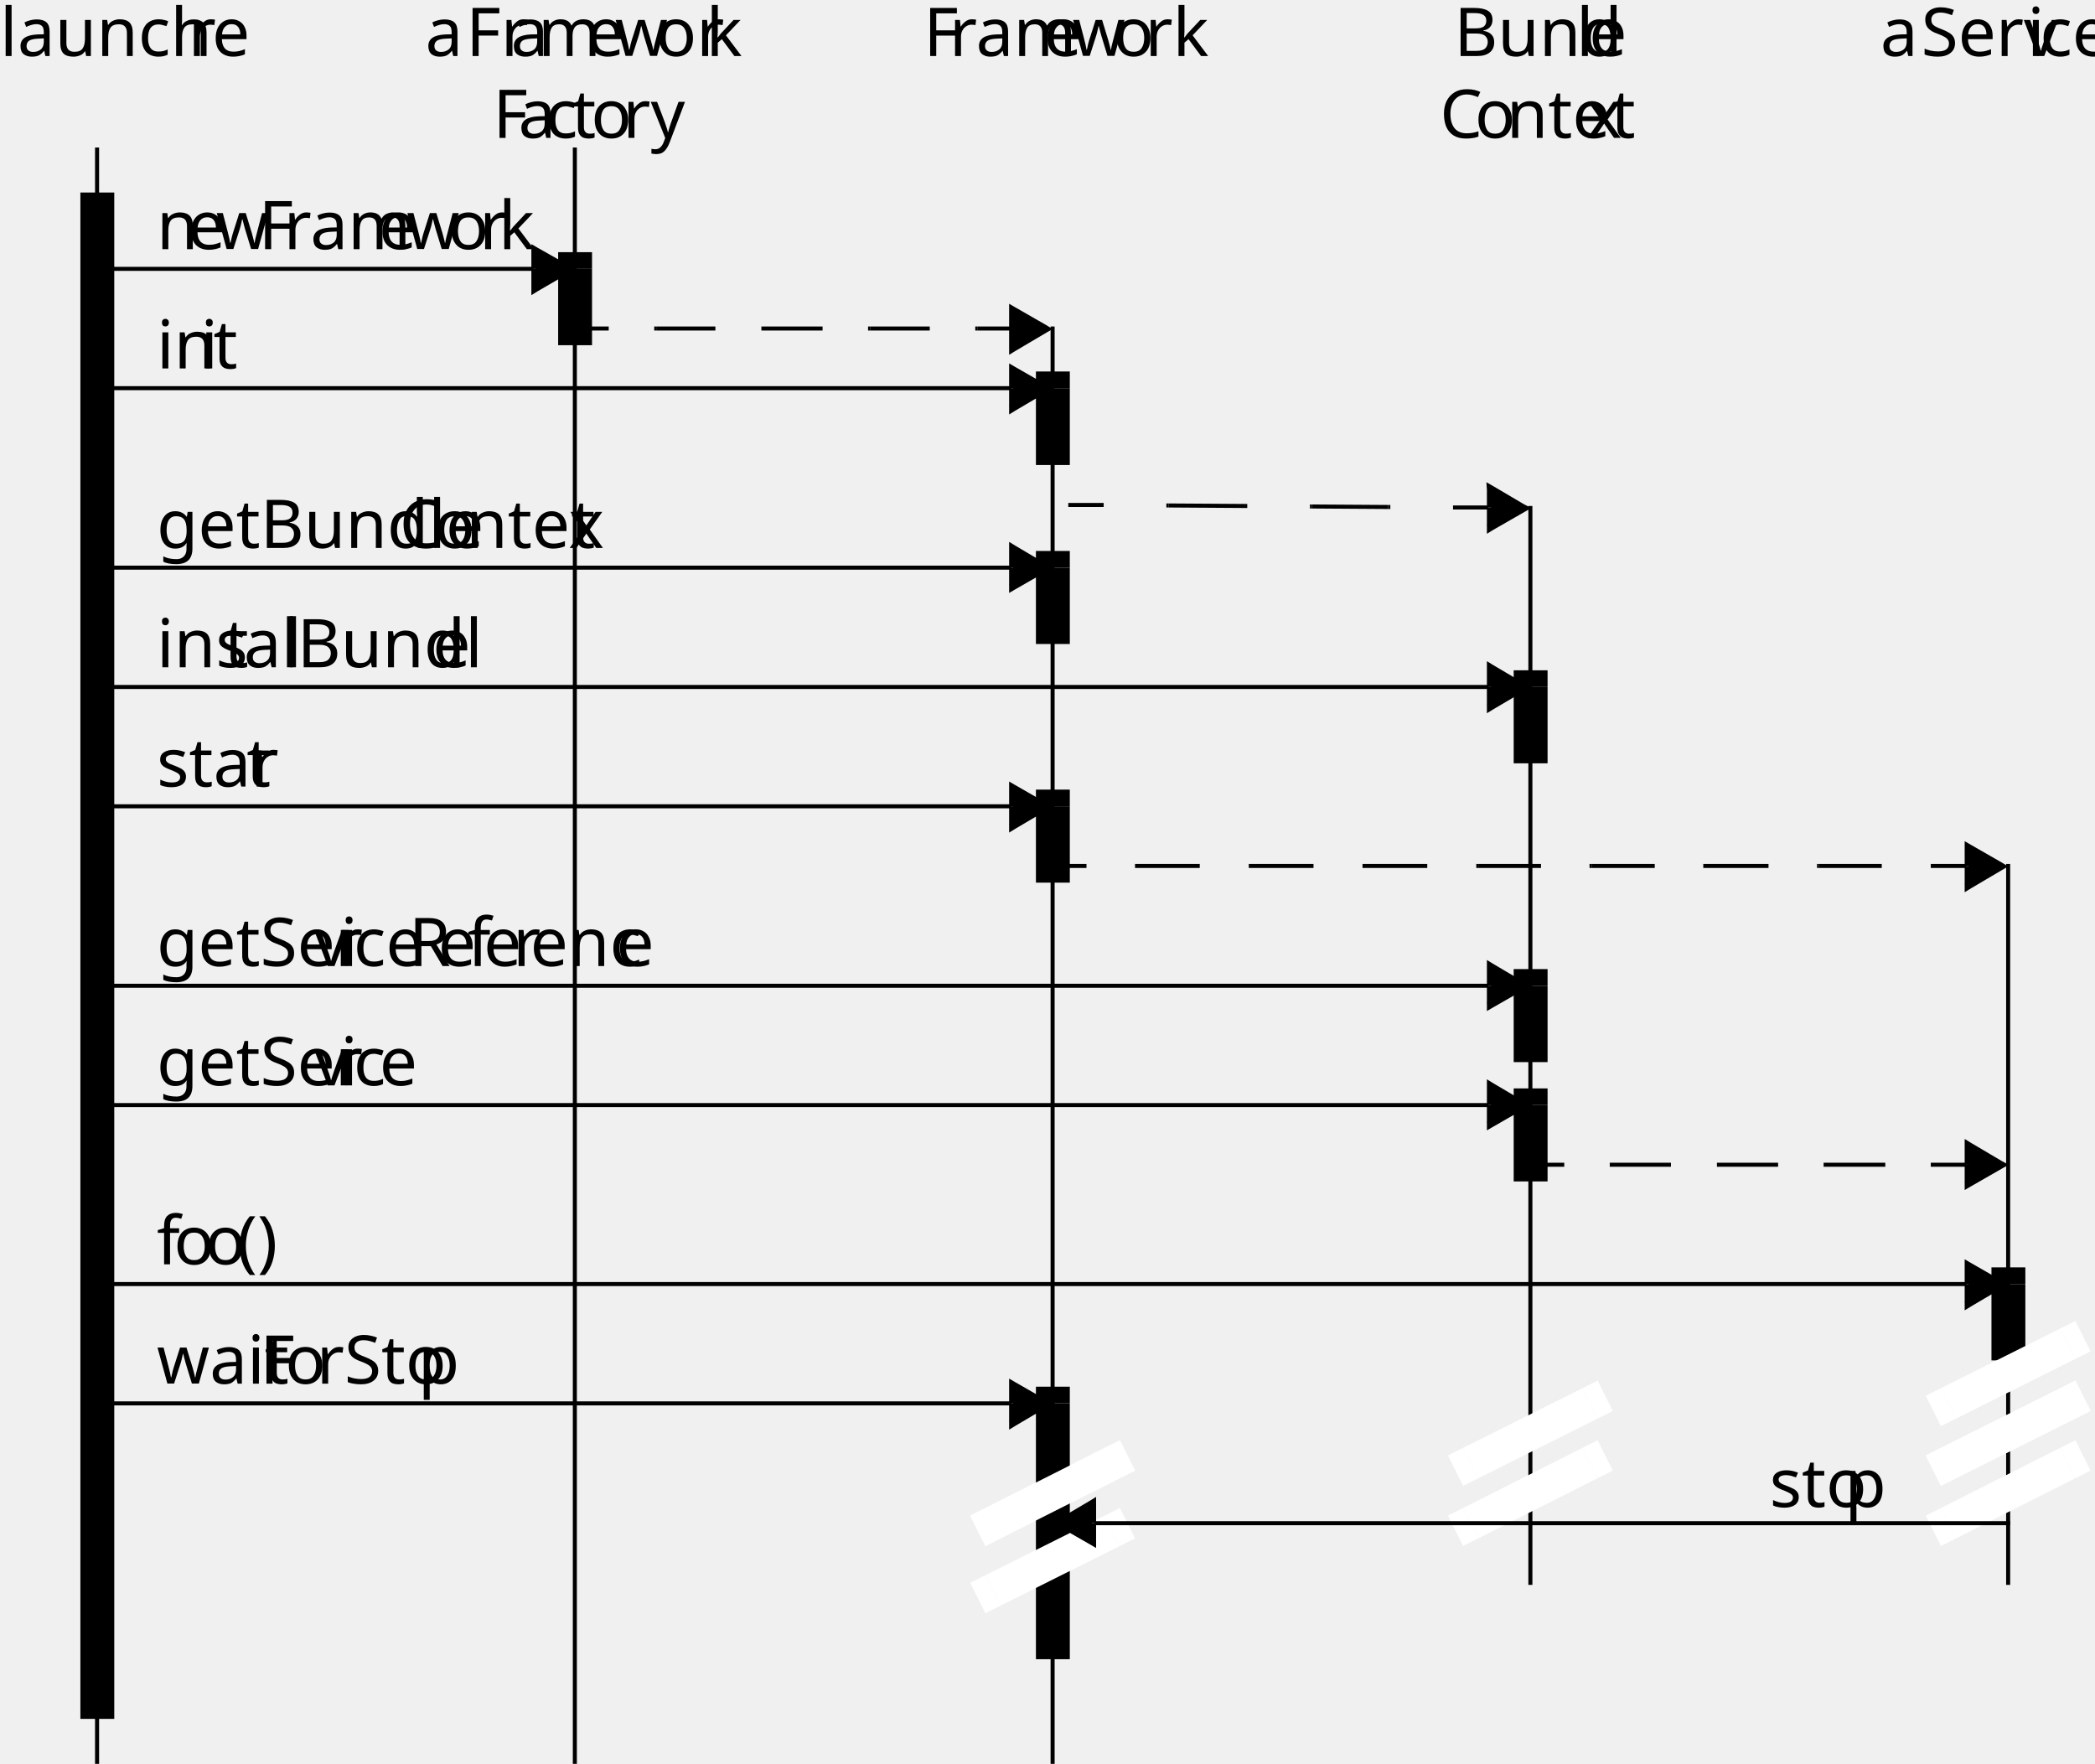
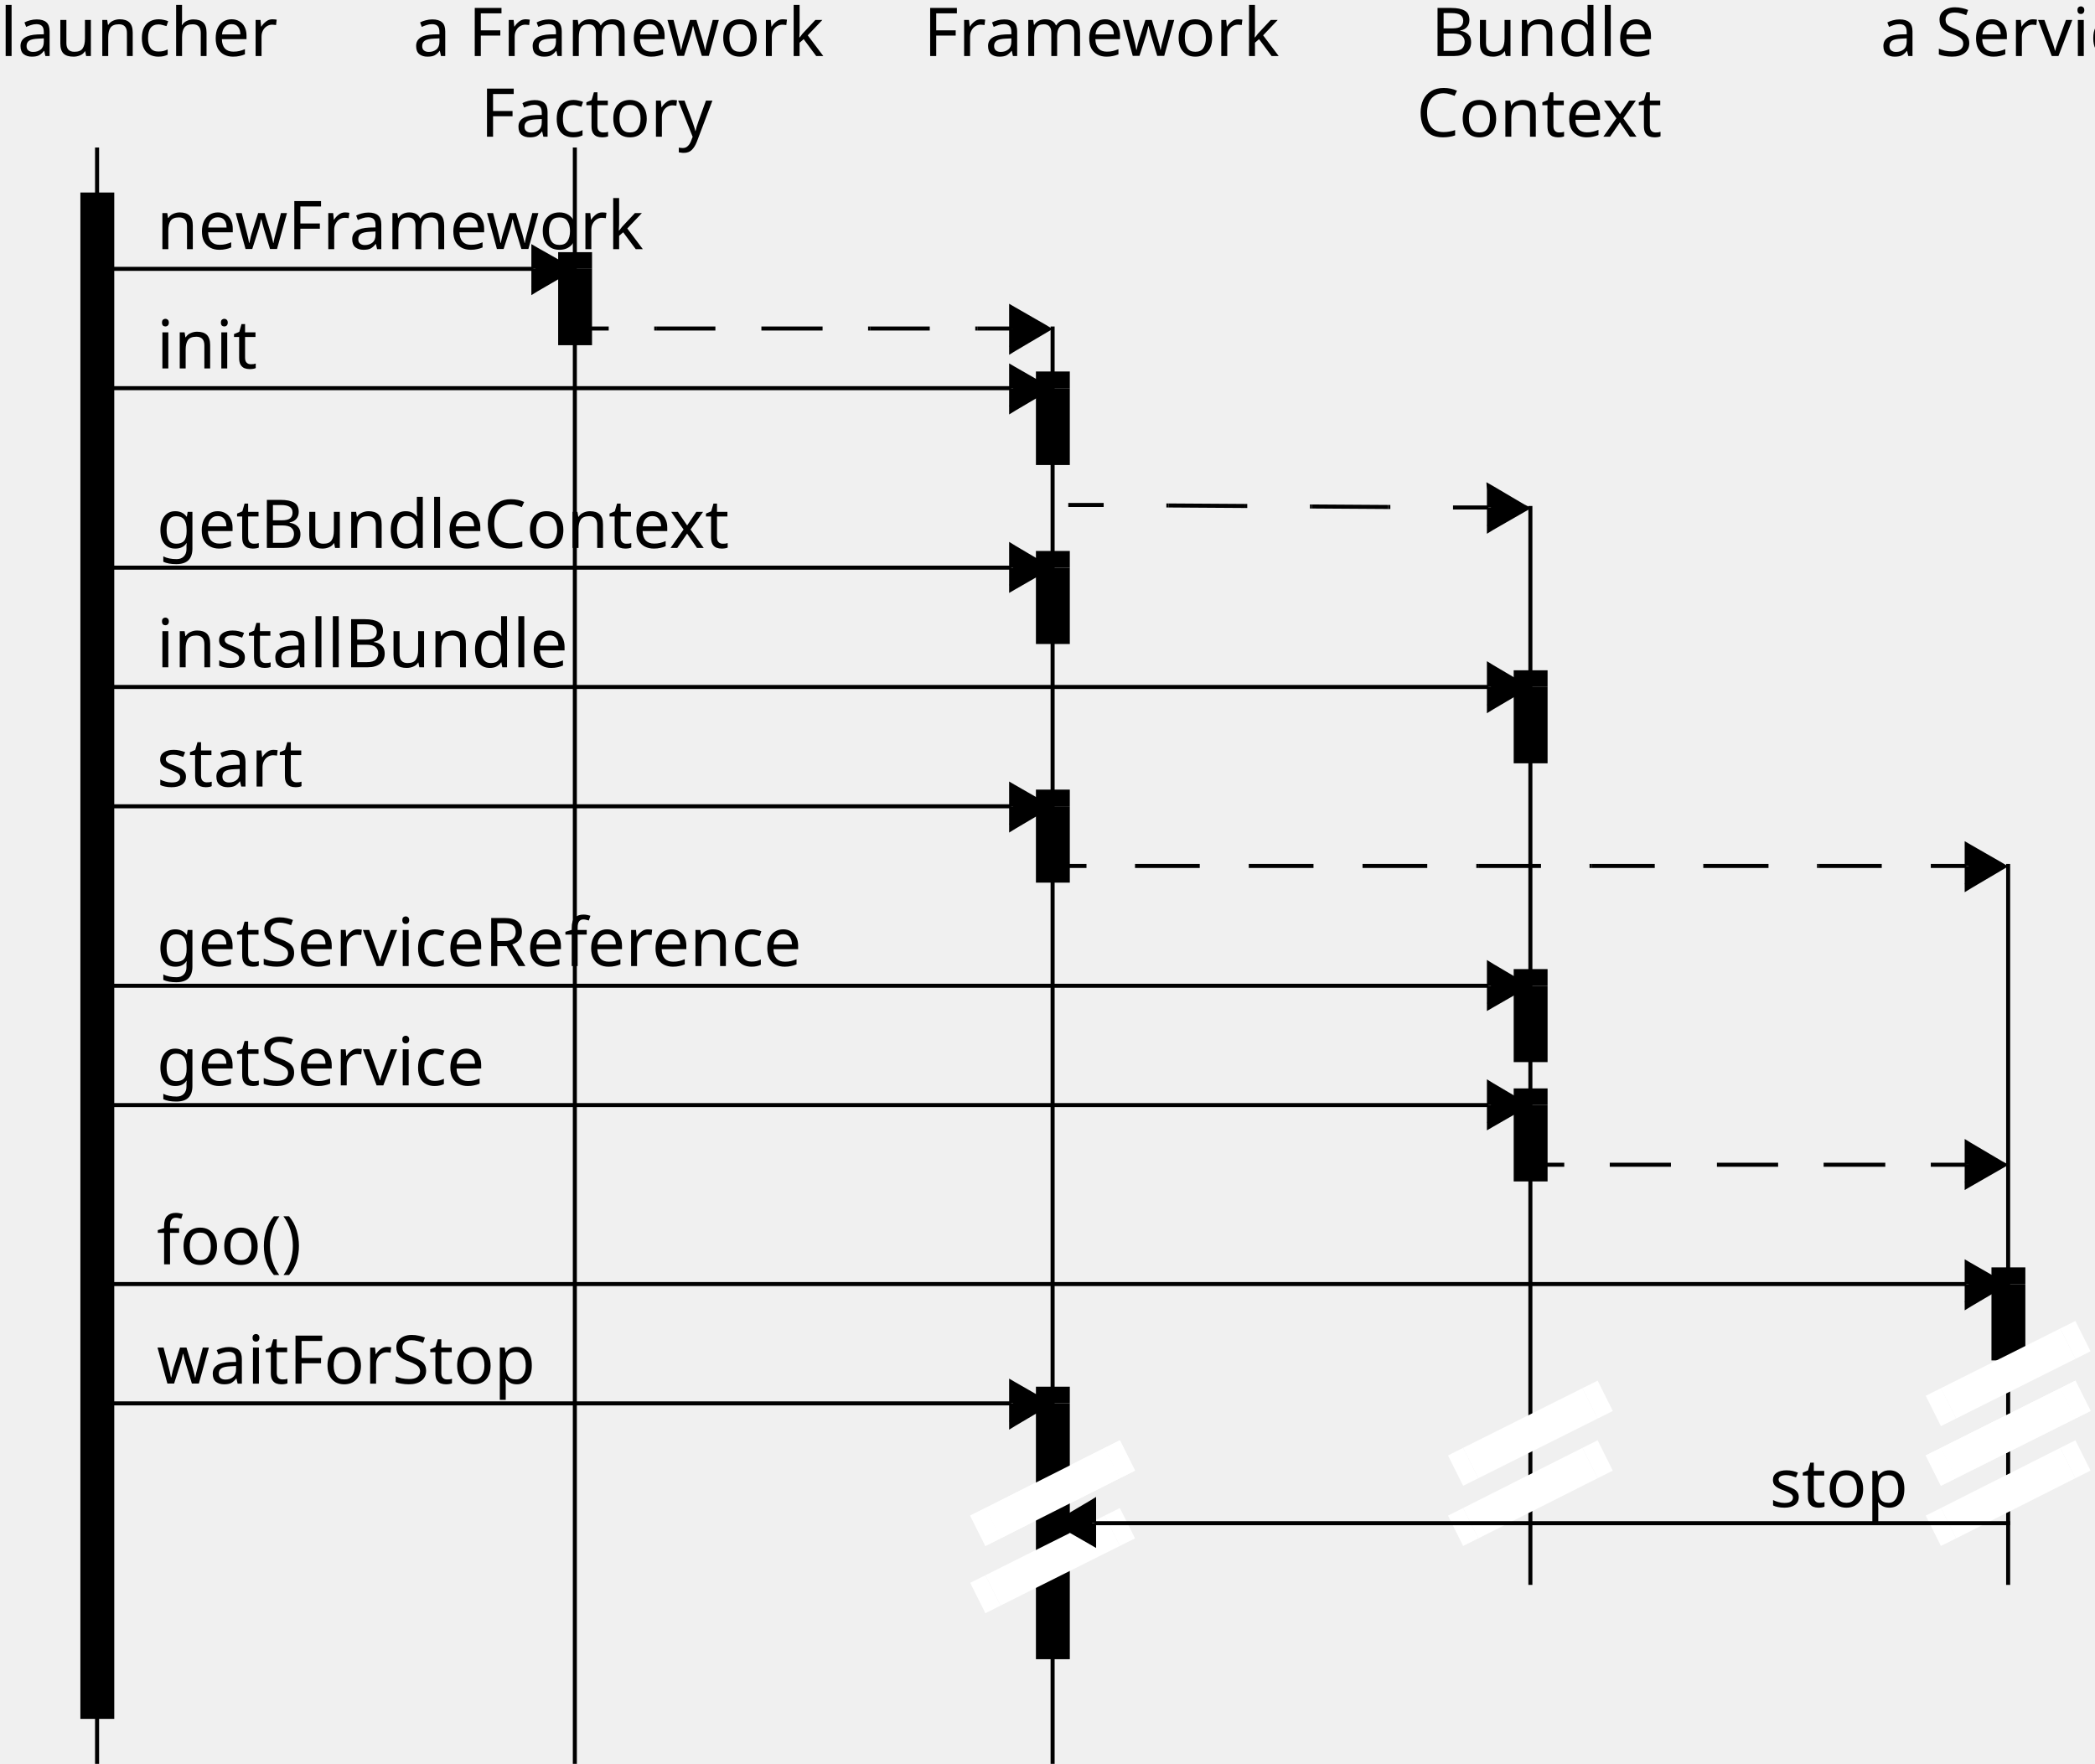
- <svg xmlns="http://www.w3.org/2000/svg" version="1.1" id="Layer_1" x="0px" y="0px" width="248.627px" height="209.327px" viewBox="0 0 248.627 209.327" style="enable-background:new 0 0 248.627 209.327;" xml:space="preserve">
-   <rect x="11.28" y="17.507" width="0.48" height="191.82" />
-   <text transform="matrix(1 0 0 1 0 6.6475)">
-     <tspan x="0" y="0" style="font-family:'ProductusOSGiBookc'; font-size:7.98;">launche</tspan>
-     <tspan x="22.343" y="0" style="font-family:'ProductusOSGiBookc'; font-size:7.98;">r</tspan>
+ <svg xmlns="http://www.w3.org/2000/svg" version="1.1" id="Layer_1" x="0px" y="0px" width="248.627px" height="209.328px" viewBox="0 0 248.627 209.328" enable-background="new 0 0 248.627 209.328" xml:space="preserve">
+   <rect x="11.28" y="17.507" width="0.48" height="191.821" />
+   <text transform="matrix(1 0 0 1 0 6.647)" font-family="'ProductusOSGiBookc'" font-size="7.98">launcher</text>
+   <rect x="67.98" y="17.507" width="0.48" height="191.821" />
+   <rect x="124.68" y="38.747" width="0.479" height="170.581" />
+   <text transform="matrix(1 0 0 1 49.0103 6.647)" enable-background="new    ">
+     <tspan x="0" y="0" font-family="'ProductusOSGiBookc'" font-size="7.98">a Framework</tspan>
+     <tspan x="8.004" y="9.576" font-family="'ProductusOSGiBookc'" font-size="7.98">Factory</tspan>
  </text>
-   <rect x="67.98" y="17.507" width="0.48" height="191.82" />
-   <rect x="124.68" y="38.747" width="0.479" height="170.58" />
-   <text transform="matrix(1 0 0 1 50.46 6.6475)">
-     <tspan x="0" y="0" style="font-family:'ProductusOSGiBookc'; font-size:7.98;">a</tspan>
-     <tspan x="3.28" y="0" style="font-family:'ProductusOSGiBookc'; font-size:7.98;"> </tspan>
-     <tspan x="4.844" y="0" style="font-family:'ProductusOSGiBookc'; font-size:7.98;">Fr</tspan>
-     <tspan x="10.15" y="0" style="font-family:'ProductusOSGiBookc'; font-size:7.98;">a</tspan>
-     <tspan x="13.39" y="0" style="font-family:'ProductusOSGiBookc'; font-size:7.98;">m</tspan>
-     <tspan x="19.144" y="0" style="font-family:'ProductusOSGiBookc'; font-size:7.98;">e</tspan>
-     <tspan x="22.511" y="0" style="font-family:'ProductusOSGiBookc'; font-size:7.98;">w</tspan>
-     <tspan x="27.371" y="0" style="font-family:'ProductusOSGiBookc'; font-size:7.98;">or</tspan>
-     <tspan x="33.348" y="0" style="font-family:'ProductusOSGiBookc'; font-size:7.98; letter-spacing:22;">k</tspan>
-     <tspan x="59.147" y="0" style="font-family:'ProductusOSGiBookc'; font-size:7.98;">F</tspan>
-     <tspan x="62.211" y="0" style="font-family:'ProductusOSGiBookc'; font-size:7.98;">ram</tspan>
-     <tspan x="73.431" y="0" style="font-family:'ProductusOSGiBookc'; font-size:7.98;">e</tspan>
-     <tspan x="76.799" y="0" style="font-family:'ProductusOSGiBookc'; font-size:7.98;">w</tspan>
-     <tspan x="81.659" y="0" style="font-family:'ProductusOSGiBookc'; font-size:7.98;">o</tspan>
-     <tspan x="85.433" y="0" style="font-family:'ProductusOSGiBookc'; font-size:7.98;">rk</tspan>
-   </text>
-   <text transform="matrix(1 0 0 1 58.5 16.3662)">
-     <tspan x="0" y="0" style="font-family:'ProductusOSGiBookc'; font-size:7.98;">F</tspan>
-     <tspan x="3" y="0" style="font-family:'ProductusOSGiBookc'; font-size:7.98;">a</tspan>
-     <tspan x="6.24" y="0" style="font-family:'ProductusOSGiBookc'; font-size:7.98;">c</tspan>
-     <tspan x="9.36" y="0" style="font-family:'ProductusOSGiBookc'; font-size:7.98;">t</tspan>
-     <tspan x="11.643" y="0" style="font-family:'ProductusOSGiBookc'; font-size:7.98;">o</tspan>
-     <tspan x="15.417" y="0" style="font-family:'ProductusOSGiBookc'; font-size:7.98;">ry</tspan>
-   </text>
-   <rect x="238.08" y="102.527" width="0.48" height="85.56" />
-   <rect x="181.38" y="60.047" width="0.479" height="128.04" />
-   <text transform="matrix(1 0 0 1 172.5601 6.6475)">
-     <tspan x="0" y="0" style="font-family:'ProductusOSGiBookc'; font-size:7.98;">Bund</tspan>
-     <tspan x="14.507" y="0" style="font-family:'ProductusOSGiBookc'; font-size:7.98;">l</tspan>
-     <tspan x="16.016" y="0" style="font-family:'ProductusOSGiBookc'; font-size:7.98;">e</tspan>
-   </text>
-   <text transform="matrix(1 0 0 1 170.8804 16.3662)">
-     <tspan x="0" y="0" style="font-family:'ProductusOSGiBookc'; font-size:7.98;">C</tspan>
-     <tspan x="4.142" y="0" style="font-family:'ProductusOSGiBookc'; font-size:7.98;">o</tspan>
-     <tspan x="7.916" y="0" style="font-family:'ProductusOSGiBookc'; font-size:7.98;">nte</tspan>
-     <tspan x="17.388" y="0" style="font-family:'ProductusOSGiBookc'; font-size:7.98;">x</tspan>
-     <tspan x="20.333" y="0" style="font-family:'ProductusOSGiBookc'; font-size:7.98;">t</tspan>
+   <text transform="matrix(1 0 0 1 109.6069 6.647)" font-family="'ProductusOSGiBookc'" font-size="7.98">Framework</text>
+   <rect x="238.08" y="102.527" width="0.479" height="85.561" />
+   <rect x="181.38" y="60.047" width="0.479" height="128.041" />
+   <text transform="matrix(1 0 0 1 169.8213 6.647)" enable-background="new    ">
+     <tspan x="0" y="0" font-family="'ProductusOSGiBookc'" font-size="7.98">Bundle</tspan>
+     <tspan x="-1.709" y="9.576" font-family="'ProductusOSGiBookc'" font-size="7.98">Context</tspan>
  </text>
  <polyline points="63.06,31.907 63.06,28.967 63.78,29.387 67.5,31.487 68.28,31.967 67.56,32.387 63.84,34.547 63.06,35.027   63.06,34.067 63.3,33.646 67.02,31.487 67.56,32.387 67.02,32.387 63.3,30.287 63.78,29.387 64.08,29.807 64.08,31.907 " />
  <rect x="63.06" y="31.907" width="1.02" height="2.16" />
-   <polyline style="fill-rule:evenodd;clip-rule:evenodd;" points="63.54,31.907 63.54,29.807 67.26,31.907 63.54,34.067 " />
+   <polyline points="63.54,31.907 63.54,29.807 67.26,31.907 63.54,34.067 " />
  <rect x="11.28" y="31.667" width="52.02" height="0.479" />
-   <text transform="matrix(1 0 0 1 18.6001 29.5674)">
-     <tspan x="0" y="0" style="font-family:'ProductusOSGiBookc'; font-size:7.98;">n</tspan>
-     <tspan x="3.663" y="0" style="font-family:'ProductusOSGiBookc'; font-size:7.98;">e</tspan>
-     <tspan x="7.03" y="0" style="font-family:'ProductusOSGiBookc'; font-size:7.98;">w</tspan>
-     <tspan x="12.082" y="0" style="font-family:'ProductusOSGiBookc'; font-size:7.98;">F</tspan>
-     <tspan x="15.082" y="0" style="font-family:'ProductusOSGiBookc'; font-size:7.98;">ram</tspan>
-     <tspan x="26.35" y="0" style="font-family:'ProductusOSGiBookc'; font-size:7.98;">e</tspan>
-     <tspan x="29.653" y="0" style="font-family:'ProductusOSGiBookc'; font-size:7.98;">w</tspan>
-     <tspan x="34.577" y="0" style="font-family:'ProductusOSGiBookc'; font-size:7.98;">o</tspan>
-     <tspan x="38.304" y="0" style="font-family:'ProductusOSGiBookc'; font-size:7.98;">r</tspan>
-     <tspan x="40.578" y="0" style="font-family:'ProductusOSGiBookc'; font-size:7.98;">k</tspan>
-   </text>
+   <text transform="matrix(1 0 0 1 18.6001 29.5669)" font-family="'ProductusOSGiBookc'" font-size="7.98">newFramework</text>
  <polyline points="119.76,46.067 119.76,43.127 120.48,43.547 124.14,45.646 124.92,46.127 124.2,46.547 120.541,48.707   119.76,49.187 119.76,48.227 120,47.807 123.66,45.646 124.2,46.547 123.66,46.547 120,44.447 120.48,43.547 120.78,43.967   120.78,46.067 " />
  <rect x="119.76" y="46.067" width="1.02" height="2.159" />
-   <polyline style="fill-rule:evenodd;clip-rule:evenodd;" points="120.24,46.067 120.24,43.967 123.9,46.067 120.24,48.227 " />
+   <polyline points="120.24,46.067 120.24,43.967 123.9,46.067 120.24,48.227 " />
  <rect x="11.28" y="45.827" width="108.72" height="0.479" />
-   <text transform="matrix(1 0 0 1 18.6001 43.7266)">
-     <tspan x="0" y="0" style="font-family:'ProductusOSGiBookc'; font-size:7.98;">in</tspan>
-     <tspan x="5.21" y="0" style="font-family:'ProductusOSGiBookc'; font-size:7.98;">i</tspan>
-     <tspan x="6.719" y="0" style="font-family:'ProductusOSGiBookc'; font-size:7.98;">t</tspan>
-   </text>
-   <polyline points="119.76,67.367 119.76,64.307 120.541,64.787 124.2,66.947 124.98,67.367 124.14,67.847 120.48,69.947   119.76,70.367 119.76,69.467 120,69.047 123.66,66.947 124.14,67.847 123.66,67.847 120,65.687 120.541,64.787 120.78,65.207   120.78,67.367 " />
+   <text transform="matrix(1 0 0 1 18.6001 43.7261)" font-family="'ProductusOSGiBookc'" font-size="7.98">init</text>
+   <polyline points="119.76,67.367 119.76,64.307 120.541,64.787 124.2,66.947 124.979,67.367 124.14,67.847 120.48,69.947   119.76,70.367 119.76,69.467 120,69.047 123.66,66.947 124.14,67.847 123.66,67.847 120,65.687 120.541,64.787 120.78,65.207   120.78,67.367 " />
  <rect x="119.76" y="67.367" width="1.02" height="2.1" />
-   <polyline style="fill-rule:evenodd;clip-rule:evenodd;" points="120.24,67.367 120.24,65.207 123.9,67.367 120.24,69.467 " />
+   <polyline points="120.24,67.367 120.24,65.207 123.9,67.367 120.24,69.467 " />
  <rect x="11.28" y="67.127" width="108.72" height="0.479" />
-   <text transform="matrix(1 0 0 1 18.6001 65.0273)">
-     <tspan x="0" y="0" style="font-family:'ProductusOSGiBookc'; font-size:7.98;">getBundle</tspan>
-     <tspan x="28.807" y="0" style="font-family:'ProductusOSGiBookc'; font-size:7.98;">C</tspan>
-     <tspan x="32.949" y="0" style="font-family:'ProductusOSGiBookc'; font-size:7.98;">o</tspan>
-     <tspan x="36.723" y="0" style="font-family:'ProductusOSGiBookc'; font-size:7.98;">ntex</tspan>
-     <tspan x="49.164" y="0" style="font-family:'ProductusOSGiBookc'; font-size:7.98;">t</tspan>
-   </text>
-   <polyline points="176.46,116.987 176.46,113.927 177.24,114.407 180.9,116.567 181.68,116.987 180.84,117.467 177.18,119.567   176.46,119.987 176.46,119.087 176.7,118.667 180.36,116.567 180.84,117.467 180.36,117.467 176.7,115.307 177.24,114.407   177.48,114.827 177.48,116.987 " />
-   <rect x="176.46" y="116.987" width="1.02" height="2.1" />
-   <polyline style="fill-rule:evenodd;clip-rule:evenodd;" points="176.94,116.987 176.94,114.827 180.6,116.987 176.94,119.087 " />
-   <rect x="11.28" y="116.747" width="165.36" height="0.479" />
-   <text transform="matrix(1 0 0 1 18.6001 79.1875)">
-     <tspan x="0" y="0" style="font-family:'ProductusOSGiBookc'; font-size:7.98;">ins</tspan>
-     <tspan x="8.028" y="0" style="font-family:'ProductusOSGiBookc'; font-size:7.98;">t</tspan>
-     <tspan x="10.31" y="0" style="font-family:'ProductusOSGiBookc'; font-size:7.98;">al</tspan>
-     <tspan x="15.153" y="0" style="font-family:'ProductusOSGiBookc'; font-size:7.98;">l</tspan>
-     <tspan x="16.662" y="0" style="font-family:'ProductusOSGiBookc'; font-size:7.98;">Bundl</tspan>
-     <tspan x="32.749" y="0" style="font-family:'ProductusOSGiBookc'; font-size:7.98;">e</tspan>
-   </text>
-   <text transform="matrix(1 0 0 1 223.1401 6.6475)">
-     <tspan x="0" y="0" style="font-family:'ProductusOSGiBookc'; font-size:7.98;">a</tspan>
-     <tspan x="3.296" y="0" style="font-family:'ProductusOSGiBookc'; font-size:7.98;"> </tspan>
-     <tspan x="4.859" y="0" style="font-family:'ProductusOSGiBookc'; font-size:7.98;">Serv</tspan>
-     <tspan x="17.444" y="0" style="font-family:'ProductusOSGiBookc'; font-size:7.98;">i</tspan>
-     <tspan x="18.952" y="0" style="font-family:'ProductusOSGiBookc'; font-size:7.98;">ce</tspan>
-   </text>
-   <polyline points="176.46,81.527 176.46,78.467 177.24,78.947 180.9,81.106 181.74,81.527 180.9,82.007 177.24,84.167 176.46,84.646   176.46,83.687 176.7,83.267 180.36,81.106 180.9,82.007 180.36,82.007 176.7,79.847 177.24,78.947 177.48,79.367 177.48,81.527 " />
+   <text transform="matrix(1 0 0 1 18.6001 65.0269)" font-family="'ProductusOSGiBookc'" font-size="7.98">getBundleContext</text>
+   <polyline points="176.46,116.987 176.46,113.927 177.24,114.408 180.899,116.567 181.681,116.987 180.84,117.466 177.181,119.567   176.46,119.987 176.46,119.087 176.7,118.667 180.36,116.567 180.84,117.466 180.36,117.466 176.7,115.307 177.24,114.408   177.479,114.828 177.479,116.987 " />
+   <rect x="176.46" y="116.987" width="1.02" height="2.101" />
+   <polyline points="176.94,116.987 176.94,114.828 180.601,116.987 176.94,119.087 " />
+   <rect x="11.28" y="116.748" width="165.36" height="0.479" />
+   <text transform="matrix(1 0 0 1 18.6001 79.187)" font-family="'ProductusOSGiBookc'" font-size="7.98">installBundle</text>
+   <text transform="matrix(1 0 0 1 223.1396 6.647)" font-family="'ProductusOSGiBookc'" font-size="7.98">a Service</text>
+   <polyline points="176.46,81.527 176.46,78.467 177.24,78.947 180.899,81.106 181.74,81.527 180.899,82.007 177.24,84.167   176.46,84.646 176.46,83.687 176.7,83.267 180.36,81.106 180.899,82.007 180.36,82.007 176.7,79.847 177.24,78.947 177.479,79.367   177.479,81.527 " />
  <rect x="176.46" y="81.527" width="1.02" height="2.159" />
-   <polyline style="fill-rule:evenodd;clip-rule:evenodd;" points="176.94,81.527 176.94,79.367 180.6,81.527 176.94,83.687 " />
+   <polyline points="176.94,81.527 176.94,79.367 180.601,81.527 176.94,83.687 " />
  <rect x="11.28" y="81.287" width="165.36" height="0.479" />
-   <text transform="matrix(1 0 0 1 18.6001 114.6475)">
-     <tspan x="0" y="0" style="font-family:'ProductusOSGiBookc'; font-size:7.98;">getSer</tspan>
-     <tspan x="18.673" y="0" style="font-family:'ProductusOSGiBookc'; font-size:7.98;">v</tspan>
-     <tspan x="21.801" y="0" style="font-family:'ProductusOSGiBookc'; font-size:7.98;">i</tspan>
-     <tspan x="23.357" y="0" style="font-family:'ProductusOSGiBookc'; font-size:7.98;">ce</tspan>
-     <tspan x="29.909" y="0" style="font-family:'ProductusOSGiBookc'; font-size:7.98;">R</tspan>
-     <tspan x="33.396" y="0" style="font-family:'ProductusOSGiBookc'; font-size:7.98;">e</tspan>
-     <tspan x="36.875" y="0" style="font-family:'ProductusOSGiBookc'; font-size:7.98;">f</tspan>
-     <tspan x="38.798" y="0" style="font-family:'ProductusOSGiBookc'; font-size:7.98;">e</tspan>
-     <tspan x="42.277" y="0" style="font-family:'ProductusOSGiBookc'; font-size:7.98;">r</tspan>
-     <tspan x="44.32" y="0" style="font-family:'ProductusOSGiBookc'; font-size:7.98;">enc</tspan>
-     <tspan x="54.526" y="0" style="font-family:'ProductusOSGiBookc'; font-size:7.98;">e</tspan>
-   </text>
-   <polyline points="233.16,102.767 233.16,99.827 233.88,100.247 237.541,102.347 238.32,102.827 237.6,103.247 233.94,105.407   233.16,105.887 233.16,104.927 233.4,104.507 237.06,102.347 237.6,103.247 237.06,103.247 233.4,101.146 233.88,100.247   234.18,100.667 234.18,102.767 " />
+   <text transform="matrix(1 0 0 1 18.6001 114.647)" font-family="'ProductusOSGiBookc'" font-size="7.98">getServiceReference</text>
+   <polyline points="233.16,102.767 233.16,99.827 233.88,100.247 237.541,102.347 238.319,102.827 237.601,103.247 233.94,105.408   233.16,105.887 233.16,104.927 233.399,104.507 237.06,102.347 237.601,103.247 237.06,103.247 233.399,101.146 233.88,100.247   234.181,100.667 234.181,102.767 " />
  <rect x="233.16" y="102.767" width="1.021" height="2.16" />
-   <polyline style="fill-rule:evenodd;clip-rule:evenodd;" points="233.64,102.767 233.64,100.667 237.3,102.767 233.64,104.927 " />
+   <polyline points="233.64,102.767 233.64,100.667 237.3,102.767 233.64,104.927 " />
  <rect x="124.68" y="102.527" width="4.26" height="0.479" />
  <rect x="134.7" y="102.527" width="7.681" height="0.479" />
  <rect x="148.2" y="102.527" width="7.681" height="0.479" />
  <rect x="161.7" y="102.527" width="7.681" height="0.479" />
  <rect x="175.2" y="102.527" width="0.24" height="0.479" />
-   <rect x="175.44" y="102.527" width="7.44" height="0.479" />
+   <rect x="175.44" y="102.527" width="7.439" height="0.479" />
  <rect x="188.64" y="102.527" width="0.24" height="0.479" />
  <rect x="188.88" y="102.527" width="7.5" height="0.479" />
  <rect x="202.14" y="102.527" width="0.24" height="0.479" />
  <rect x="202.38" y="102.527" width="7.5" height="0.479" />
  <rect x="215.64" y="102.527" width="0.24" height="0.479" />
  <rect x="215.88" y="102.527" width="7.439" height="0.479" />
  <rect x="229.14" y="102.527" width="4.2" height="0.479" />
  <polyline points="119.76,95.687 119.76,92.747 120.48,93.167 124.14,95.267 124.92,95.747 124.2,96.167 120.541,98.327   119.76,98.807 119.76,97.847 120,97.427 123.66,95.267 124.2,96.167 123.66,96.167 120,94.067 120.48,93.167 120.78,93.587   120.78,95.687 " />
  <rect x="119.76" y="95.687" width="1.02" height="2.16" />
-   <polyline style="fill-rule:evenodd;clip-rule:evenodd;" points="120.24,95.687 120.24,93.587 123.9,95.687 120.24,97.847 " />
+   <polyline points="120.24,95.687 120.24,93.587 123.9,95.687 120.24,97.847 " />
  <rect x="11.28" y="95.447" width="108.72" height="0.479" />
  <rect x="9.54" y="22.847" width="4.02" height="181.141" />
-   <text transform="matrix(1 0 0 1 18.6001 93.3467)">
-     <tspan x="0" y="0" style="font-family:'ProductusOSGiBookc'; font-size:7.98;">star</tspan>
-     <tspan x="10.661" y="0" style="font-family:'ProductusOSGiBookc'; font-size:7.98;">t</tspan>
-   </text>
-   <polyline points="176.46,60.227 176.46,58.127 176.4,57.227 177.24,57.707 180.9,59.867 181.74,60.287 180.9,60.767 177.24,62.867   176.46,63.347 176.46,62.387 176.7,61.967 180.36,59.867 180.9,60.767 180.36,60.767 176.7,58.606 177.24,57.707 177.48,58.127   177.48,60.227 " />
+   <text transform="matrix(1 0 0 1 18.6001 93.3462)" font-family="'ProductusOSGiBookc'" font-size="7.98">start</text>
+   <polyline points="176.46,60.227 176.46,58.127 176.399,57.227 177.24,57.707 180.899,59.867 181.74,60.287 180.899,60.767   177.24,62.867 176.46,63.347 176.46,62.387 176.7,61.967 180.36,59.867 180.899,60.767 180.36,60.767 176.7,58.606 177.24,57.707   177.479,58.127 177.479,60.227 " />
  <rect x="176.46" y="60.227" width="1.02" height="2.16" />
-   <polyline style="fill-rule:evenodd;clip-rule:evenodd;" points="176.94,60.227 176.94,58.127 180.6,60.287 176.94,62.387 " />
-   <rect x="126.78" y="59.687" width="4.2" height="0.48" />
+   <polyline points="176.94,60.227 176.94,58.127 180.601,60.287 176.94,62.387 " />
+   <rect x="126.78" y="59.687" width="4.199" height="0.48" />
  <rect x="138.42" y="59.747" width="0.239" height="0.479" />
  <rect x="147.78" y="59.807" width="0.24" height="0.48" />
-   <polyline style="fill-rule:evenodd;clip-rule:evenodd;" points="138.66,59.747 138.66,60.227 147.78,60.287 147.78,59.807 " />
+   <polyline points="138.66,59.747 138.66,60.227 147.78,60.287 147.78,59.807 " />
  <rect x="155.46" y="59.867" width="0.239" height="0.479" />
  <rect x="164.76" y="59.927" width="0.24" height="0.48" />
-   <polyline style="fill-rule:evenodd;clip-rule:evenodd;" points="155.7,59.867 155.7,60.347 164.76,60.407 164.76,59.927 " />
-   <rect x="172.44" y="59.987" width="4.2" height="0.479" />
-   <polyline points="176.46,131.146 176.46,128.087 177.24,128.567 180.9,130.727 181.68,131.146 180.84,131.627 177.18,133.727   176.46,134.146 176.46,133.247 176.7,132.827 180.36,130.727 180.84,131.627 180.36,131.627 176.7,129.467 177.24,128.567   177.48,128.987 177.48,131.146 " />
-   <rect x="176.46" y="131.146" width="1.02" height="2.101" />
-   <polyline style="fill-rule:evenodd;clip-rule:evenodd;" points="176.94,131.146 176.94,128.987 180.6,131.146 176.94,133.247 " />
-   <rect x="11.28" y="130.907" width="165.36" height="0.479" />
-   <polyline points="233.16,138.227 233.16,135.167 233.94,135.646 237.6,137.807 238.38,138.227 237.541,138.707 233.88,140.807   233.16,141.227 233.16,140.327 233.4,139.907 237.06,137.807 237.541,138.707 237.06,138.707 233.4,136.547 233.94,135.646   234.18,136.067 234.18,138.227 " />
+   <polyline points="155.7,59.867 155.7,60.347 164.76,60.407 164.76,59.927 " />
+   <rect x="172.44" y="59.987" width="4.199" height="0.479" />
+   <polyline points="176.46,131.146 176.46,128.087 177.24,128.567 180.899,130.727 181.681,131.146 180.84,131.626 177.181,133.727   176.46,134.146 176.46,133.248 176.7,132.828 180.36,130.727 180.84,131.626 180.36,131.626 176.7,129.466 177.24,128.567   177.479,128.987 177.479,131.146 " />
+   <rect x="176.46" y="131.146" width="1.02" height="2.102" />
+   <polyline points="176.94,131.146 176.94,128.987 180.601,131.146 176.94,133.248 " />
+   <rect x="11.28" y="130.908" width="165.36" height="0.479" />
+   <polyline points="233.16,138.227 233.16,135.167 233.94,135.646 237.601,137.807 238.38,138.227 237.541,138.707 233.88,140.807   233.16,141.227 233.16,140.328 233.399,139.908 237.06,137.807 237.541,138.707 237.06,138.707 233.399,136.546 233.94,135.646   234.181,136.067 234.181,138.227 " />
  <rect x="233.16" y="138.227" width="1.021" height="2.101" />
-   <polyline style="fill-rule:evenodd;clip-rule:evenodd;" points="233.64,138.227 233.64,136.067 237.3,138.227 233.64,140.327 " />
+   <polyline points="233.64,138.227 233.64,136.067 237.3,138.227 233.64,140.328 " />
  <rect x="181.38" y="137.987" width="4.26" height="0.479" />
  <rect x="191.041" y="137.987" width="7.26" height="0.479" />
-   <rect x="203.76" y="137.987" width="7.26" height="0.479" />
+   <rect x="203.76" y="137.987" width="7.261" height="0.479" />
  <rect x="216.42" y="137.987" width="7.319" height="0.479" />
  <rect x="229.14" y="137.987" width="4.2" height="0.479" />
-   <text transform="matrix(1 0 0 1 18.6001 128.8066)">
-     <tspan x="0" y="0" style="font-family:'ProductusOSGiBookc'; font-size:7.98;">getSer</tspan>
-     <tspan x="18.673" y="0" style="font-family:'ProductusOSGiBookc'; font-size:7.98;">v</tspan>
-     <tspan x="21.801" y="0" style="font-family:'ProductusOSGiBookc'; font-size:7.98;">i</tspan>
-     <tspan x="23.357" y="0" style="font-family:'ProductusOSGiBookc'; font-size:7.98;">c</tspan>
-     <tspan x="26.429" y="0" style="font-family:'ProductusOSGiBookc'; font-size:7.98;">e</tspan>
-   </text>
-   <polyline points="233.16,152.387 233.16,149.447 233.88,149.867 237.541,151.967 238.32,152.447 237.6,152.867 233.94,155.027   233.16,155.507 233.16,154.547 233.4,154.127 237.06,151.967 237.6,152.867 237.06,152.867 233.4,150.767 233.88,149.867   234.18,150.287 234.18,152.387 " />
-   <rect x="233.16" y="152.387" width="1.021" height="2.16" />
-   <polyline style="fill-rule:evenodd;clip-rule:evenodd;" points="233.64,152.387 233.64,150.287 237.3,152.387 233.64,154.547 " />
+   <text transform="matrix(1 0 0 1 18.6001 128.8062)" font-family="'ProductusOSGiBookc'" font-size="7.98">getService</text>
+   <polyline points="233.16,152.386 233.16,149.447 233.88,149.867 237.541,151.966 238.319,152.447 237.601,152.867 233.94,155.027   233.16,155.507 233.16,154.546 233.399,154.126 237.06,151.966 237.601,152.867 237.06,152.867 233.399,150.767 233.88,149.867   234.181,150.287 234.181,152.386 " />
+   <rect x="233.16" y="152.386" width="1.021" height="2.16" />
+   <polyline points="233.64,152.386 233.64,150.287 237.3,152.386 233.64,154.546 " />
  <rect x="11.28" y="152.146" width="222.06" height="0.48" />
-   <text transform="matrix(1 0 0 1 18.6001 150.0469)">
-     <tspan x="0" y="0" style="font-family:'ProductusOSGiBookc'; font-size:7.98;">f</tspan>
-     <tspan x="2.027" y="0" style="font-family:'ProductusOSGiBookc'; font-size:7.98;">o</tspan>
-     <tspan x="5.753" y="0" style="font-family:'ProductusOSGiBookc'; font-size:7.98;">o</tspan>
-     <tspan x="9.544" y="0" style="font-family:'ProductusOSGiBookc'; font-size:7.98;">()</tspan>
-   </text>
-   <polyline points="119.76,166.547 119.76,163.606 120.48,164.027 124.14,166.127 124.92,166.606 124.2,167.027 120.541,169.187   119.76,169.667 119.76,168.707 120,168.287 123.66,166.127 124.2,167.027 123.66,167.027 120,164.927 120.48,164.027   120.78,164.447 120.78,166.547 " />
-   <rect x="119.76" y="166.547" width="1.02" height="2.16" />
-   <polyline style="fill-rule:evenodd;clip-rule:evenodd;" points="120.24,166.547 120.24,164.447 123.9,166.547 120.24,168.707 " />
-   <rect x="11.28" y="166.307" width="108.72" height="0.48" />
-   <text transform="matrix(1 0 0 1 18.6001 164.207)">
-     <tspan x="0" y="0" style="font-family:'ProductusOSGiBookc'; font-size:7.98;">wait</tspan>
-     <tspan x="12.241" y="0" style="font-family:'ProductusOSGiBookc'; font-size:7.98;">F</tspan>
-     <tspan x="15.242" y="0" style="font-family:'ProductusOSGiBookc'; font-size:7.98;">o</tspan>
-     <tspan x="18.968" y="0" style="font-family:'ProductusOSGiBookc'; font-size:7.98;">rSto</tspan>
-     <tspan x="31.018" y="0" style="font-family:'ProductusOSGiBookc'; font-size:7.98;">p</tspan>
-   </text>
-   <text transform="matrix(1 0 0 1 210.0005 178.8467)">
-     <tspan x="0" y="0" style="font-family:'ProductusOSGiBookc'; font-size:7.98;">sto</tspan>
-     <tspan x="8.938" y="0" style="font-family:'ProductusOSGiBookc'; font-size:7.98;">p</tspan>
-   </text>
-   <polyline style="fill:#FFFFFF;" points="230.34,171.827 228.541,172.727 230.34,176.327 232.14,175.427 " />
-   <polyline style="fill:#FFFFFF;" points="244.5,164.747 246.3,163.847 248.1,167.447 246.3,168.347 " />
-   <polyline style="fill:#FFFFFF;" points="230.34,171.827 232.14,175.427 246.3,168.347 244.5,164.747 " />
-   <polyline style="fill:#FFFFFF;" points="230.34,171.827 228.541,172.727 230.34,176.327 232.14,175.427 " />
-   <polyline style="fill:#FFFFFF;" points="244.5,164.747 246.3,163.847 248.1,167.447 246.3,168.347 " />
-   <polyline style="fill:#FFFFFF;" points="230.34,171.827 232.14,175.427 246.3,168.347 244.5,164.747 " />
-   <polyline style="fill:#FFFFFF;" points="173.64,171.827 171.84,172.727 173.64,176.327 175.44,175.427 " />
-   <polyline style="fill:#FFFFFF;" points="187.8,164.747 189.6,163.847 191.4,167.447 189.6,168.347 " />
-   <polyline style="fill:#FFFFFF;" points="173.64,171.827 175.44,175.427 189.6,168.347 187.8,164.747 " />
-   <polyline style="fill:#FFFFFF;" points="116.94,178.967 115.14,179.867 116.94,183.467 118.74,182.567 " />
-   <polyline style="fill:#FFFFFF;" points="131.1,171.827 132.9,170.927 134.7,174.527 132.9,175.427 " />
-   <polyline style="fill:#FFFFFF;" points="116.94,178.967 118.74,182.567 132.9,175.427 131.1,171.827 " />
+   <text transform="matrix(1 0 0 1 18.6001 150.0464)" font-family="'ProductusOSGiBookc'" font-size="7.98">foo()</text>
+   <polyline points="119.76,166.546 119.76,163.606 120.48,164.027 124.14,166.126 124.92,166.606 124.2,167.027 120.541,169.187   119.76,169.667 119.76,168.707 120,168.287 123.66,166.126 124.2,167.027 123.66,167.027 120,164.927 120.48,164.027   120.78,164.447 120.78,166.546 " />
+   <rect x="119.76" y="166.546" width="1.02" height="2.16" />
+   <polyline points="120.24,166.546 120.24,164.447 123.9,166.546 120.24,168.707 " />
+   <rect x="11.28" y="166.307" width="108.72" height="0.479" />
+   <text transform="matrix(1 0 0 1 18.6001 164.2065)" font-family="'ProductusOSGiBookc'" font-size="7.98">waitForStop</text>
+   <text transform="matrix(1 0 0 1 210.001 178.8462)" font-family="'ProductusOSGiBookc'" font-size="7.98">stop</text>
+   <polyline fill="#FFFFFF" points="230.34,171.828 228.541,172.727 230.34,176.328 232.14,175.427 " />
+   <polyline fill="#FFFFFF" points="244.5,164.748 246.3,163.847 248.101,167.447 246.3,168.347 " />
+   <polyline fill="#FFFFFF" points="230.34,171.828 232.14,175.427 246.3,168.347 244.5,164.748 " />
+   <polyline fill="#FFFFFF" points="230.34,171.828 228.541,172.727 230.34,176.328 232.14,175.427 " />
+   <polyline fill="#FFFFFF" points="244.5,164.748 246.3,163.847 248.101,167.447 246.3,168.347 " />
+   <polyline fill="#FFFFFF" points="230.34,171.828 232.14,175.427 246.3,168.347 244.5,164.748 " />
+   <polyline fill="#FFFFFF" points="173.64,171.828 171.84,172.727 173.64,176.328 175.44,175.427 " />
+   <polyline fill="#FFFFFF" points="187.8,164.748 189.601,163.847 191.399,167.447 189.601,168.347 " />
+   <polyline fill="#FFFFFF" points="173.64,171.828 175.44,175.427 189.601,168.347 187.8,164.748 " />
+   <polyline fill="#FFFFFF" points="116.94,178.966 115.14,179.867 116.94,183.466 118.74,182.567 " />
+   <polyline fill="#FFFFFF" points="131.101,171.828 132.899,170.927 134.7,174.527 132.899,175.427 " />
+   <polyline fill="#FFFFFF" points="116.94,178.966 118.74,182.567 132.899,175.427 131.101,171.828 " />
  <rect x="66.24" y="29.927" width="4.02" height="1.98" />
  <rect x="66.24" y="31.907" width="4.02" height="9.06" />
  <rect x="122.94" y="44.087" width="4.021" height="1.98" />
  <rect x="122.94" y="46.067" width="4.021" height="9.119" />
  <rect x="122.94" y="65.387" width="4.021" height="1.98" />
  <rect x="122.94" y="67.367" width="4.021" height="9.06" />
-   <rect x="179.64" y="79.547" width="4.02" height="1.98" />
-   <rect x="179.64" y="81.527" width="4.02" height="9.06" />
+   <rect x="179.64" y="79.547" width="4.021" height="1.98" />
+   <rect x="179.64" y="81.527" width="4.021" height="9.06" />
  <rect x="122.94" y="93.707" width="4.021" height="1.979" />
  <rect x="122.94" y="95.687" width="4.021" height="9.061" />
-   <rect x="179.64" y="115.007" width="4.02" height="1.98" />
-   <rect x="179.64" y="116.987" width="4.02" height="9.06" />
-   <rect x="179.64" y="129.167" width="4.02" height="1.979" />
-   <rect x="179.64" y="131.146" width="4.02" height="9.061" />
+   <rect x="179.64" y="115.007" width="4.021" height="1.979" />
+   <rect x="179.64" y="116.987" width="4.021" height="9.06" />
+   <rect x="179.64" y="129.167" width="4.021" height="1.979" />
+   <rect x="179.64" y="131.146" width="4.021" height="9.061" />
  <rect x="122.94" y="164.567" width="4.021" height="1.979" />
-   <rect x="122.94" y="166.547" width="4.021" height="30.36" />
-   <rect x="236.34" y="150.407" width="4.02" height="1.979" />
-   <rect x="236.34" y="152.387" width="4.02" height="9.061" />
-   <polyline style="fill:#FFFFFF;" points="116.94,178.967 115.14,179.867 116.94,183.467 118.74,182.567 " />
-   <polyline style="fill:#FFFFFF;" points="131.1,171.827 132.9,170.927 134.7,174.527 132.9,175.427 " />
-   <polyline style="fill:#FFFFFF;" points="116.94,178.967 118.74,182.567 132.9,175.427 131.1,171.827 " />
-   <polyline style="fill:#FFFFFF;" points="116.94,186.947 115.14,187.847 116.94,191.447 118.74,190.547 " />
-   <polyline style="fill:#FFFFFF;" points="131.1,179.867 132.9,178.967 134.7,182.567 132.9,183.467 " />
-   <polyline style="fill:#FFFFFF;" points="116.94,186.947 118.74,190.547 132.9,183.467 131.1,179.867 " />
-   <polyline style="fill:#FFFFFF;" points="173.64,178.967 171.84,179.867 173.64,183.467 175.44,182.567 " />
-   <polyline style="fill:#FFFFFF;" points="187.8,171.827 189.6,170.927 191.4,174.527 189.6,175.427 " />
-   <polyline style="fill:#FFFFFF;" points="173.64,178.967 175.44,182.567 189.6,175.427 187.8,171.827 " />
-   <polyline style="fill:#FFFFFF;" points="230.34,164.747 228.541,165.646 230.34,169.247 232.14,168.347 " />
-   <polyline style="fill:#FFFFFF;" points="244.5,157.667 246.3,156.767 248.1,160.367 246.3,161.267 " />
-   <polyline style="fill:#FFFFFF;" points="230.34,164.747 232.14,168.347 246.3,161.267 244.5,157.667 " />
-   <polyline style="fill:#FFFFFF;" points="230.34,178.967 228.541,179.867 230.34,183.467 232.14,182.567 " />
-   <polyline style="fill:#FFFFFF;" points="244.5,171.827 246.3,170.927 248.1,174.527 246.3,175.427 " />
-   <polyline style="fill:#FFFFFF;" points="230.34,178.967 232.14,182.567 246.3,175.427 244.5,171.827 " />
-   <polyline points="130.08,180.767 130.08,183.707 129.36,183.287 125.7,181.187 124.92,180.707 125.64,180.287 129.3,178.127   130.08,177.646 130.08,178.606 129.84,179.027 126.18,181.187 125.64,180.287 126.18,180.287 129.84,182.387 129.36,183.287   129.06,182.867 129.06,180.767 " />
-   <rect x="129.06" y="178.606" width="1.02" height="2.16" />
-   <polyline style="fill-rule:evenodd;clip-rule:evenodd;" points="129.6,180.767 129.6,182.867 125.94,180.767 129.6,178.606 " />
-   <rect x="238.32" y="180.527" width="0.24" height="0.479" />
-   <rect x="129.9" y="180.527" width="108.42" height="0.479" />
+   <rect x="122.94" y="166.546" width="4.021" height="30.361" />
+   <rect x="236.34" y="150.408" width="4.021" height="1.979" />
+   <rect x="236.34" y="152.386" width="4.021" height="9.062" />
+   <polyline fill="#FFFFFF" points="116.94,178.966 115.14,179.867 116.94,183.466 118.74,182.567 " />
+   <polyline fill="#FFFFFF" points="131.101,171.828 132.899,170.927 134.7,174.527 132.899,175.427 " />
+   <polyline fill="#FFFFFF" points="116.94,178.966 118.74,182.567 132.899,175.427 131.101,171.828 " />
+   <polyline fill="#FFFFFF" points="116.94,186.947 115.14,187.847 116.94,191.447 118.74,190.546 " />
+   <polyline fill="#FFFFFF" points="131.101,179.867 132.899,178.966 134.7,182.567 132.899,183.466 " />
+   <polyline fill="#FFFFFF" points="116.94,186.947 118.74,190.546 132.899,183.466 131.101,179.867 " />
+   <polyline fill="#FFFFFF" points="173.64,178.966 171.84,179.867 173.64,183.466 175.44,182.567 " />
+   <polyline fill="#FFFFFF" points="187.8,171.828 189.601,170.927 191.399,174.527 189.601,175.427 " />
+   <polyline fill="#FFFFFF" points="173.64,178.966 175.44,182.567 189.601,175.427 187.8,171.828 " />
+   <polyline fill="#FFFFFF" points="230.34,164.748 228.541,165.646 230.34,169.248 232.14,168.347 " />
+   <polyline fill="#FFFFFF" points="244.5,157.667 246.3,156.767 248.101,160.367 246.3,161.267 " />
+   <polyline fill="#FFFFFF" points="230.34,164.748 232.14,168.347 246.3,161.267 244.5,157.667 " />
+   <polyline fill="#FFFFFF" points="230.34,178.966 228.541,179.867 230.34,183.466 232.14,182.567 " />
+   <polyline fill="#FFFFFF" points="244.5,171.828 246.3,170.927 248.101,174.527 246.3,175.427 " />
+   <polyline fill="#FFFFFF" points="230.34,178.966 232.14,182.567 246.3,175.427 244.5,171.828 " />
+   <polyline points="130.08,180.767 130.08,183.707 129.36,183.287 125.7,181.187 124.92,180.707 125.64,180.287 129.3,178.126   130.08,177.646 130.08,178.606 129.84,179.027 126.181,181.187 125.64,180.287 126.181,180.287 129.84,182.386 129.36,183.287   129.06,182.867 129.06,180.767 " />
+   <rect x="129.06" y="178.606" width="1.021" height="2.16" />
+   <polyline points="129.601,180.767 129.601,182.867 125.94,180.767 129.601,178.606 " />
+   <rect x="238.319" y="180.527" width="0.24" height="0.479" />
+   <rect x="129.899" y="180.527" width="108.42" height="0.479" />
  <polyline points="119.76,38.987 119.76,36.047 120.48,36.467 124.14,38.567 124.92,39.047 124.2,39.467 120.541,41.627   119.76,42.106 119.76,41.146 120,40.727 123.66,38.567 124.2,39.467 123.66,39.467 120,37.367 120.48,36.467 120.78,36.887   120.78,38.987 " />
  <rect x="119.76" y="38.987" width="1.02" height="2.159" />
-   <polyline style="fill-rule:evenodd;clip-rule:evenodd;" points="120.24,38.987 120.24,36.887 123.9,38.987 120.24,41.146 " />
+   <polyline points="120.24,38.987 120.24,36.887 123.9,38.987 120.24,41.146 " />
  <rect x="67.98" y="38.747" width="0.24" height="0.479" />
  <rect x="68.22" y="38.747" width="4.02" height="0.479" />
  <rect x="77.64" y="38.747" width="0.24" height="0.479" />
  <rect x="77.88" y="38.747" width="7.02" height="0.479" />
  <rect x="90.36" y="38.747" width="0.24" height="0.479" />
  <rect x="90.6" y="38.747" width="7.02" height="0.479" />
  <rect x="103.02" y="38.747" width="0.24" height="0.479" />
  <rect x="103.26" y="38.747" width="7.08" height="0.479" />
  <rect x="115.74" y="38.747" width="0.24" height="0.479" />
  <rect x="115.98" y="38.747" width="4.021" height="0.479" />
</svg>
